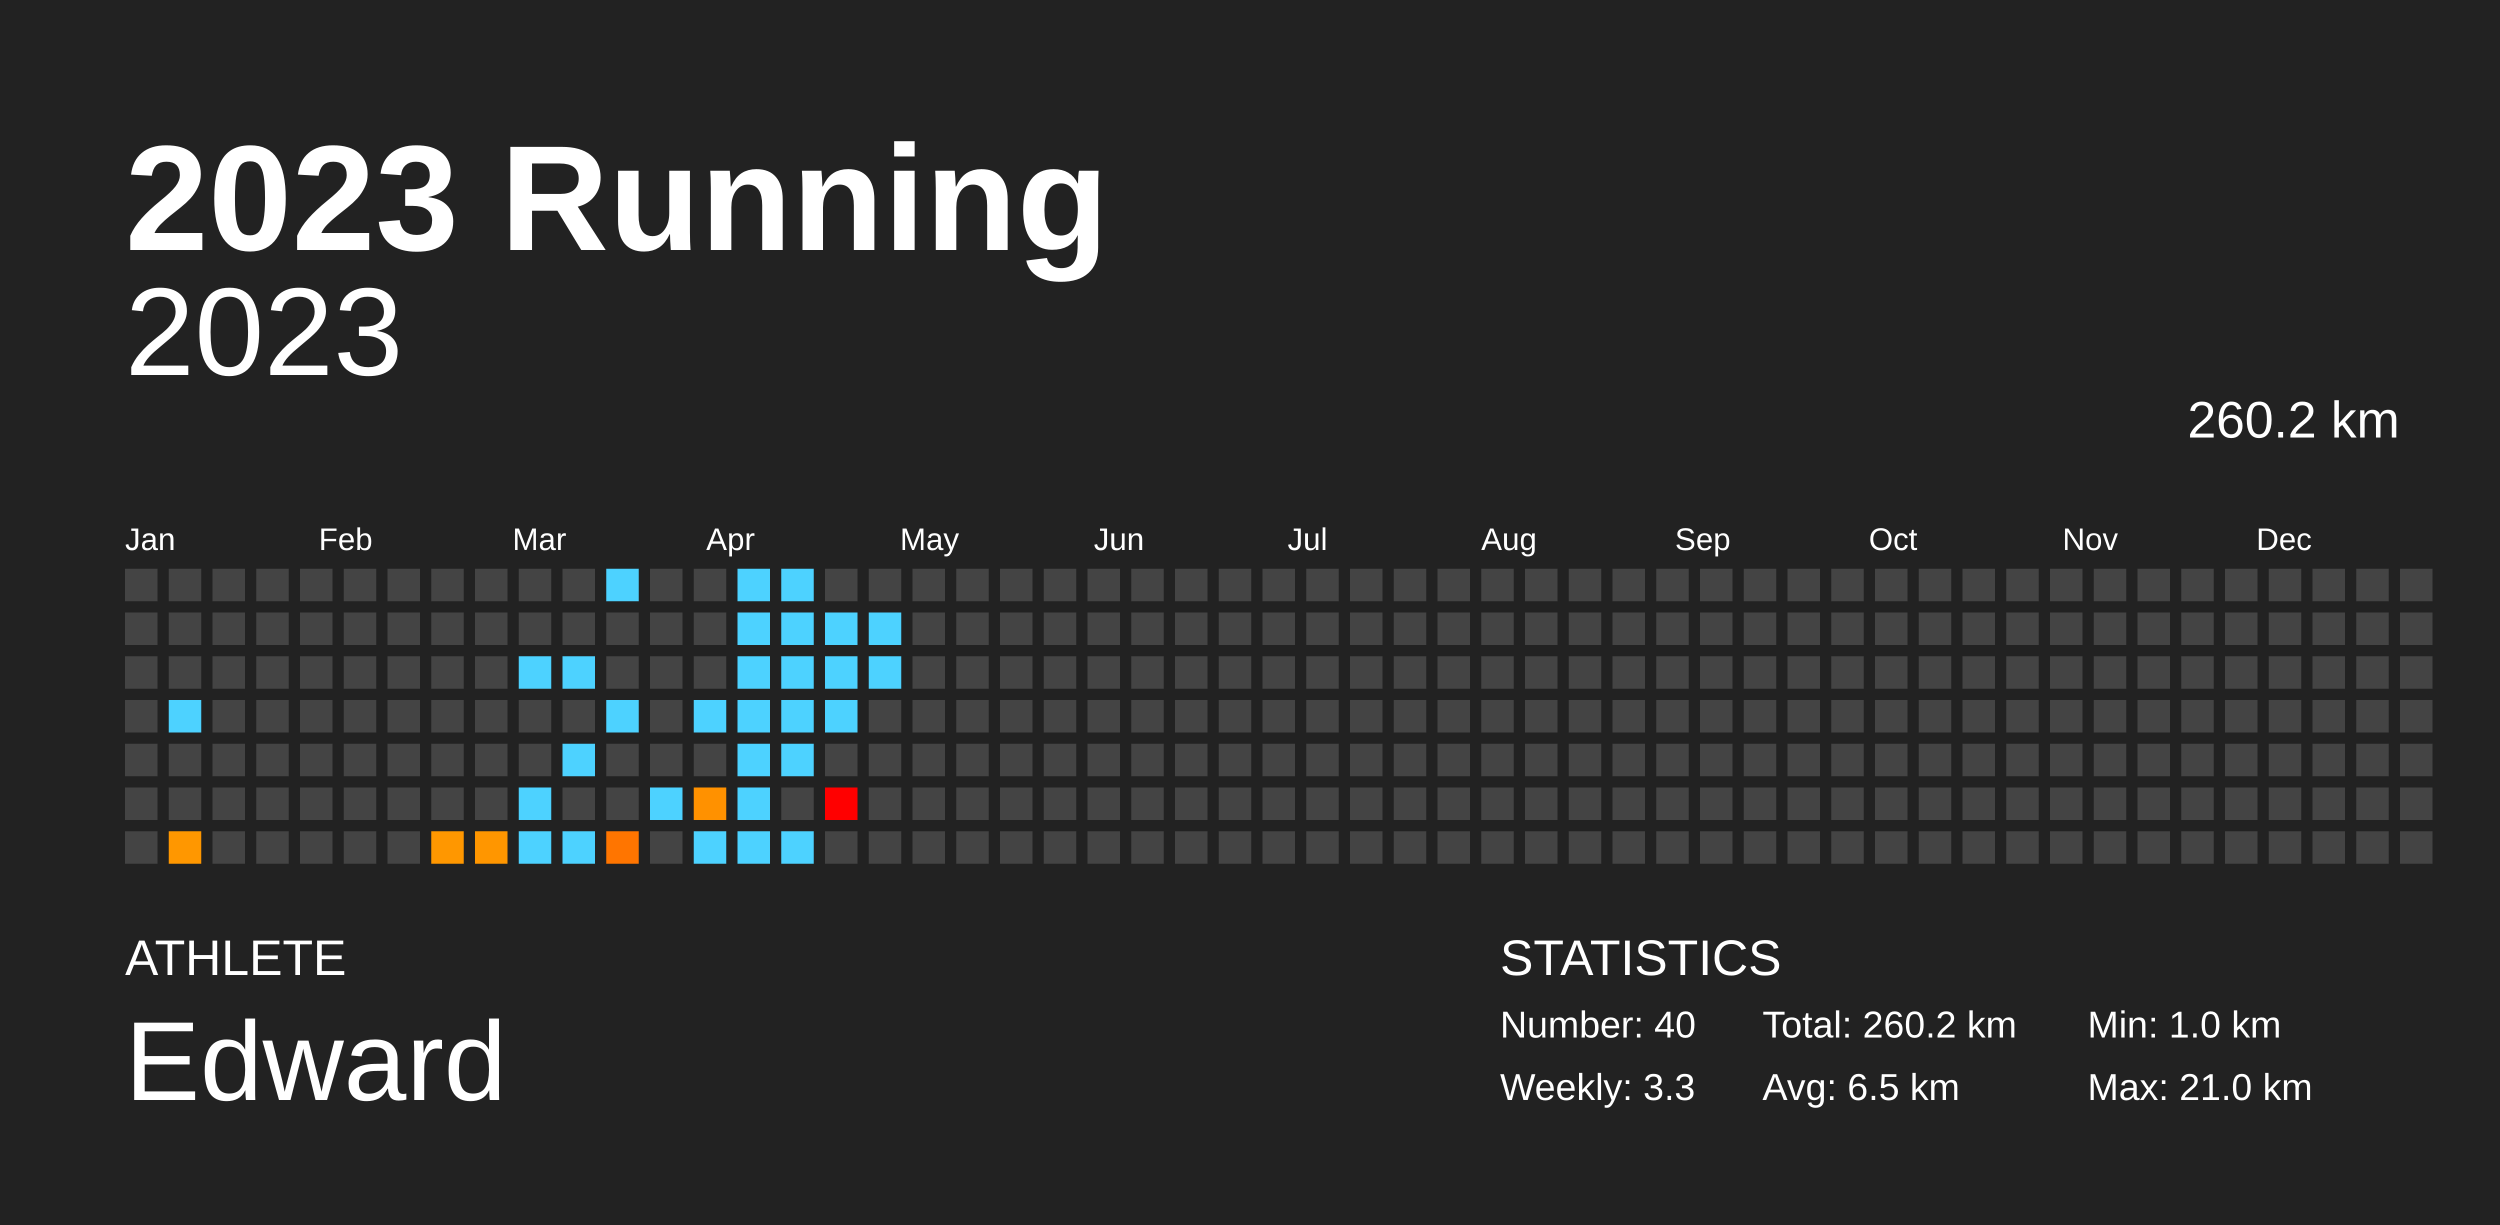
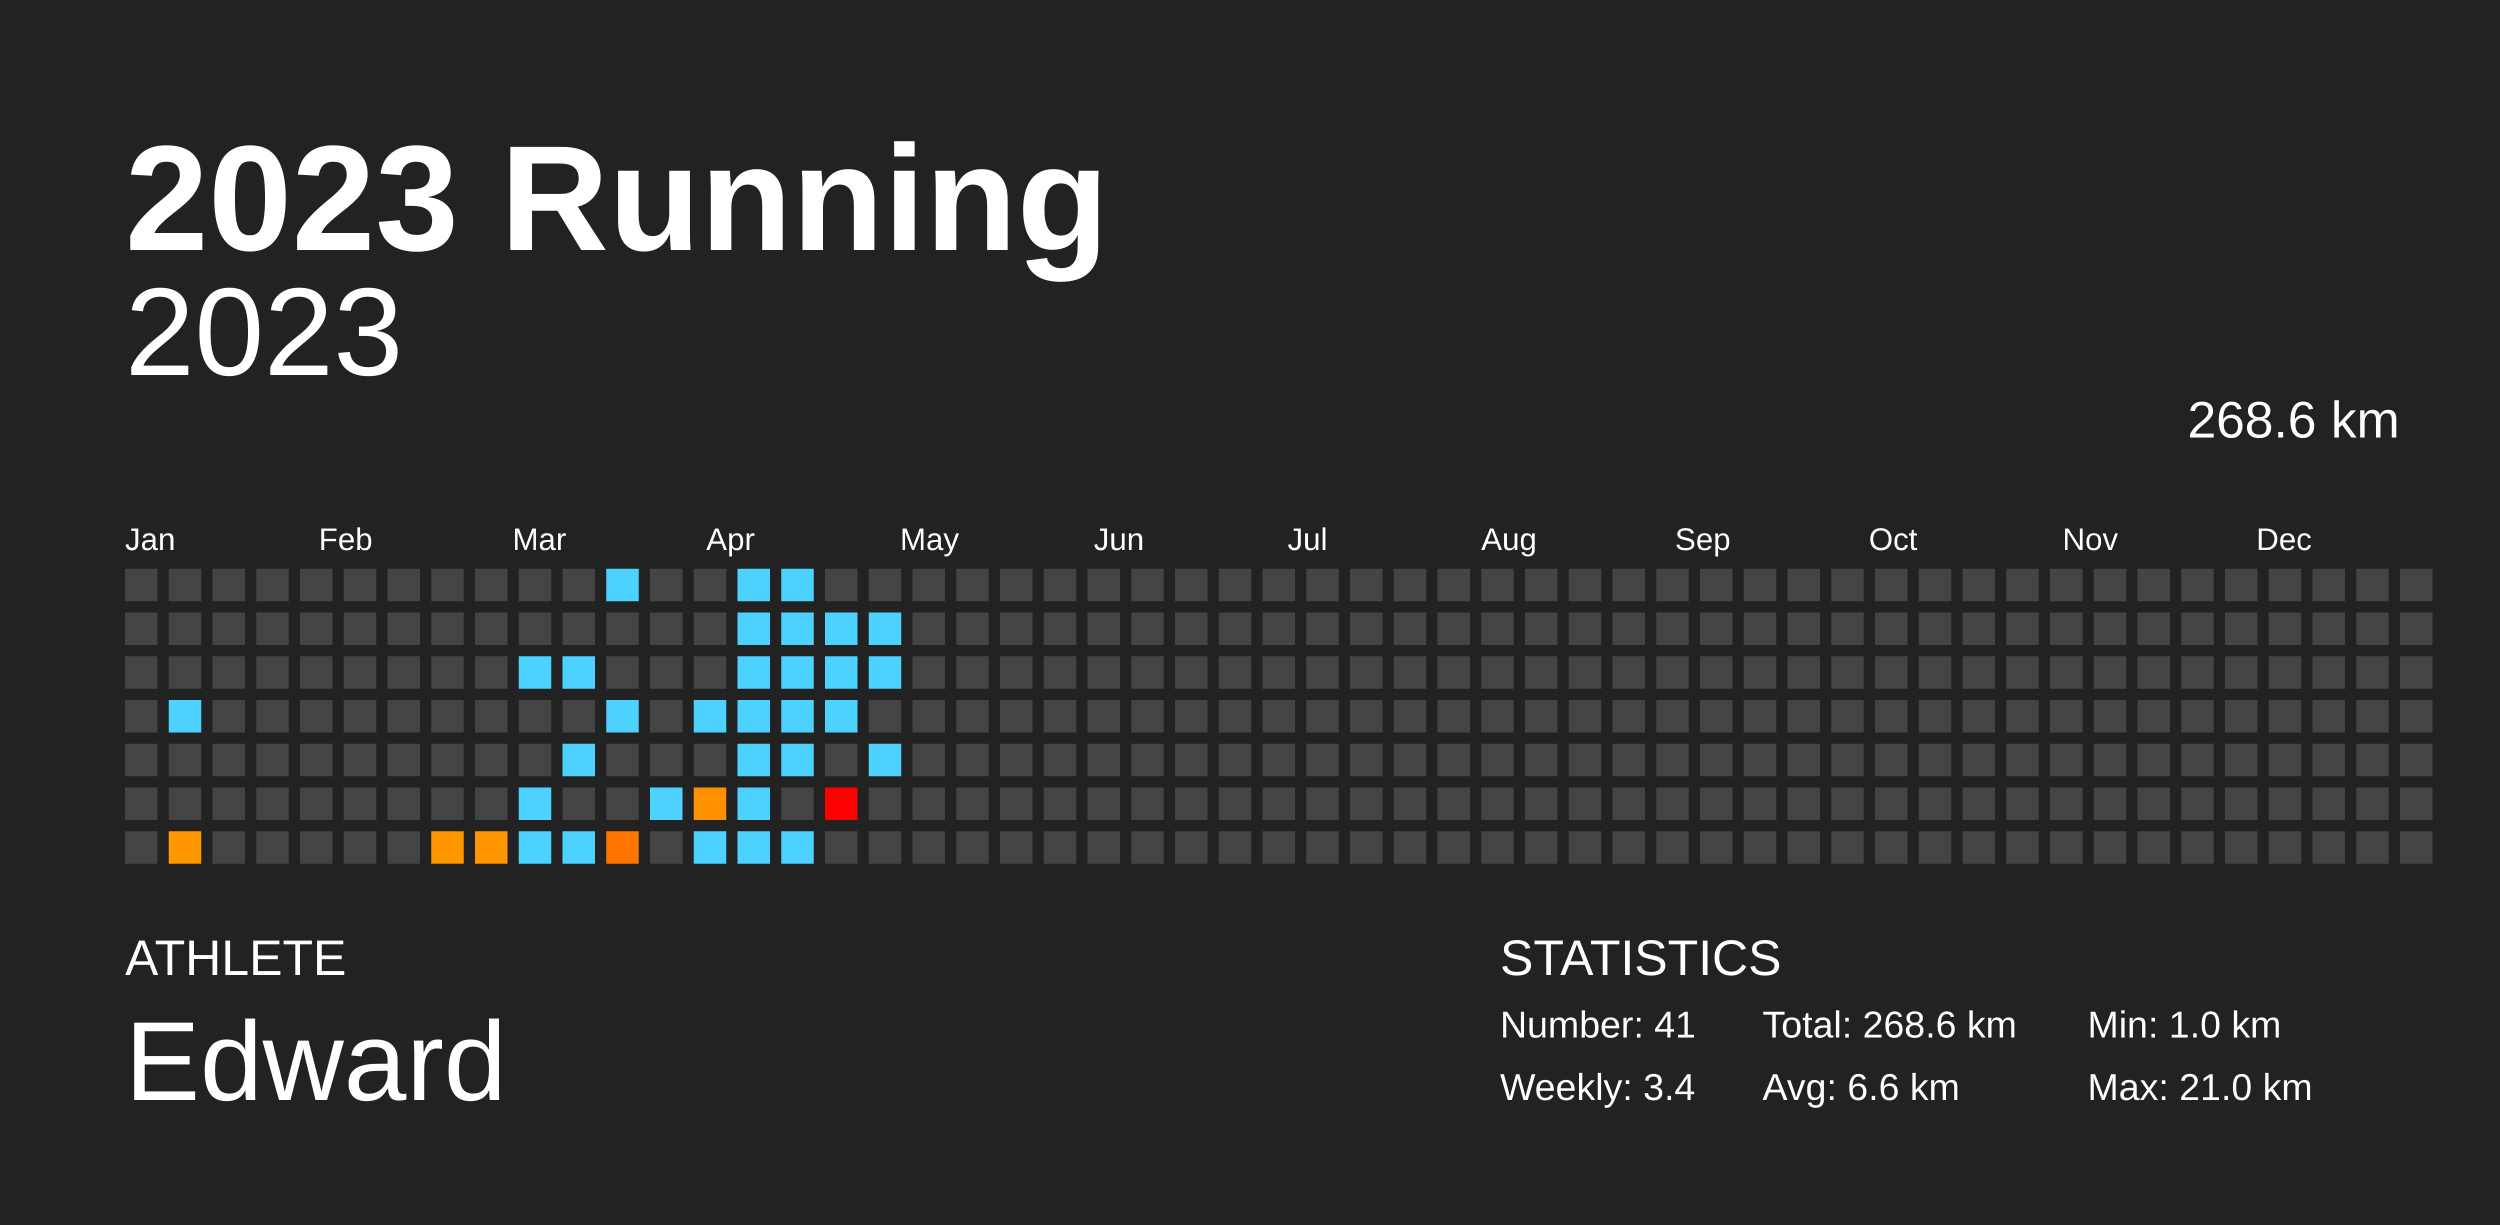
<svg xmlns="http://www.w3.org/2000/svg" baseProfile="full" height="98mm" version="1.1" viewBox="0,0,200,98" width="200mm">
  <defs />
  <rect fill="#222222" height="98" width="200" x="0" y="0" />
  <text fill="#FFFFFF" style="font-size:12px; font-family:Arial; font-weight:bold;" x="10" y="20">2023 Running</text>
  <text fill="#FFFFFF" style="font-size:4px; font-family:Arial" x="10" y="78">ATHLETE</text>
  <text fill="#FFFFFF" style="font-size:9px; font-family:Arial" x="10" y="88">Edward</text>
  <text fill="#FFFFFF" style="font-size:4px; font-family:Arial" x="120" y="78">STATISTICS</text>
-   <text fill="#FFFFFF" style="font-size:3px; font-family:Arial" x="120" y="83">Number: 40</text>
-   <text fill="#FFFFFF" style="font-size:3px; font-family:Arial" x="120" y="88">Weekly: 3.3</text>
-   <text fill="#FFFFFF" style="font-size:3px; font-family:Arial" x="141" y="83">Total: 260.2 km</text>
-   <text fill="#FFFFFF" style="font-size:3px; font-family:Arial" x="141" y="88">Avg: 6.5 km</text>
+   <text fill="#FFFFFF" style="font-size:3px; font-family:Arial" x="120" y="83">Number: 41</text>
+   <text fill="#FFFFFF" style="font-size:3px; font-family:Arial" x="120" y="88">Weekly: 3.4</text>
+   <text fill="#FFFFFF" style="font-size:3px; font-family:Arial" x="141" y="83">Total: 268.6 km</text>
+   <text fill="#FFFFFF" style="font-size:3px; font-family:Arial" x="141" y="88">Avg: 6.6 km</text>
  <text fill="#FFFFFF" style="font-size:3px; font-family:Arial" x="167" y="83">Min: 1.0 km</text>
  <text fill="#FFFFFF" style="font-size:3px; font-family:Arial" x="167" y="88">Max: 21.0 km</text>
  <text alignment-baseline="hanging" fill="#FFFFFF" style="font-size:10.0px; font-family:Arial;" x="10" y="30">2023</text>
-   <text alignment-baseline="hanging" fill="#FFFFFF" style="font-size:4.125px; font-family:Arial;" x="175" y="35">260.2 km</text>
+   <text alignment-baseline="hanging" fill="#FFFFFF" style="font-size:4.125px; font-family:Arial;" x="175" y="35">268.6 km</text>
  <text fill="#FFFFFF" style="font-size:2.5px; font-family:Arial" x="10.0" y="44">Jan</text>
  <text fill="#FFFFFF" style="font-size:2.5px; font-family:Arial" x="25.5" y="44">Feb</text>
  <text fill="#FFFFFF" style="font-size:2.5px; font-family:Arial" x="41.0" y="44">Mar</text>
  <text fill="#FFFFFF" style="font-size:2.5px; font-family:Arial" x="56.5" y="44">Apr</text>
  <text fill="#FFFFFF" style="font-size:2.5px; font-family:Arial" x="72.0" y="44">May</text>
  <text fill="#FFFFFF" style="font-size:2.5px; font-family:Arial" x="87.5" y="44">Jun</text>
  <text fill="#FFFFFF" style="font-size:2.5px; font-family:Arial" x="103.0" y="44">Jul</text>
  <text fill="#FFFFFF" style="font-size:2.5px; font-family:Arial" x="118.5" y="44">Aug</text>
  <text fill="#FFFFFF" style="font-size:2.5px; font-family:Arial" x="134.0" y="44">Sep</text>
  <text fill="#FFFFFF" style="font-size:2.5px; font-family:Arial" x="149.5" y="44">Oct</text>
  <text fill="#FFFFFF" style="font-size:2.5px; font-family:Arial" x="165.0" y="44">Nov</text>
  <text fill="#FFFFFF" style="font-size:2.5px; font-family:Arial" x="180.5" y="44">Dec</text>
  <rect fill="#444444" height="2.6" width="2.6" x="10.0" y="45.5" />
  <rect fill="#444444" height="2.6" width="2.6" x="10.0" y="49.0" />
  <rect fill="#444444" height="2.6" width="2.6" x="10.0" y="52.5" />
  <rect fill="#444444" height="2.6" width="2.6" x="10.0" y="56.0" />
  <rect fill="#444444" height="2.6" width="2.6" x="10.0" y="59.5" />
  <rect fill="#444444" height="2.6" width="2.6" x="10.0" y="63.0" />
  <rect fill="#444444" height="2.6" width="2.6" x="10.0" y="66.5" />
  <rect fill="#444444" height="2.6" width="2.6" x="13.5" y="45.5" />
  <rect fill="#444444" height="2.6" width="2.6" x="13.5" y="49.0" />
  <rect fill="#444444" height="2.6" width="2.6" x="13.5" y="52.5" />
  <rect fill="#4dd2ff" height="2.6" width="2.6" x="13.5" y="56.0" />
  <rect fill="#444444" height="2.6" width="2.6" x="13.5" y="59.5" />
  <rect fill="#444444" height="2.6" width="2.6" x="13.5" y="63.0" />
  <rect fill="#ff9700" height="2.6" width="2.6" x="13.5" y="66.5" />
  <rect fill="#444444" height="2.6" width="2.6" x="17.0" y="45.5" />
  <rect fill="#444444" height="2.6" width="2.6" x="17.0" y="49.0" />
  <rect fill="#444444" height="2.6" width="2.6" x="17.0" y="52.5" />
  <rect fill="#444444" height="2.6" width="2.6" x="17.0" y="56.0" />
  <rect fill="#444444" height="2.6" width="2.6" x="17.0" y="59.5" />
  <rect fill="#444444" height="2.6" width="2.6" x="17.0" y="63.0" />
  <rect fill="#444444" height="2.6" width="2.6" x="17.0" y="66.5" />
  <rect fill="#444444" height="2.6" width="2.6" x="20.5" y="45.5" />
  <rect fill="#444444" height="2.6" width="2.6" x="20.5" y="49.0" />
  <rect fill="#444444" height="2.6" width="2.6" x="20.5" y="52.5" />
  <rect fill="#444444" height="2.6" width="2.6" x="20.5" y="56.0" />
  <rect fill="#444444" height="2.6" width="2.6" x="20.5" y="59.5" />
  <rect fill="#444444" height="2.6" width="2.6" x="20.5" y="63.0" />
  <rect fill="#444444" height="2.6" width="2.6" x="20.5" y="66.5" />
  <rect fill="#444444" height="2.6" width="2.6" x="24.0" y="45.5" />
  <rect fill="#444444" height="2.6" width="2.6" x="24.0" y="49.0" />
  <rect fill="#444444" height="2.6" width="2.6" x="24.0" y="52.5" />
  <rect fill="#444444" height="2.6" width="2.6" x="24.0" y="56.0" />
  <rect fill="#444444" height="2.6" width="2.6" x="24.0" y="59.5" />
  <rect fill="#444444" height="2.6" width="2.6" x="24.0" y="63.0" />
  <rect fill="#444444" height="2.6" width="2.6" x="24.0" y="66.5" />
  <rect fill="#444444" height="2.6" width="2.6" x="27.5" y="45.5" />
  <rect fill="#444444" height="2.6" width="2.6" x="27.5" y="49.0" />
  <rect fill="#444444" height="2.6" width="2.6" x="27.5" y="52.5" />
  <rect fill="#444444" height="2.6" width="2.6" x="27.5" y="56.0" />
  <rect fill="#444444" height="2.6" width="2.6" x="27.5" y="59.5" />
  <rect fill="#444444" height="2.6" width="2.6" x="27.5" y="63.0" />
  <rect fill="#444444" height="2.6" width="2.6" x="27.5" y="66.5" />
  <rect fill="#444444" height="2.6" width="2.6" x="31.0" y="45.5" />
  <rect fill="#444444" height="2.6" width="2.6" x="31.0" y="49.0" />
  <rect fill="#444444" height="2.6" width="2.6" x="31.0" y="52.5" />
  <rect fill="#444444" height="2.6" width="2.6" x="31.0" y="56.0" />
  <rect fill="#444444" height="2.6" width="2.6" x="31.0" y="59.5" />
  <rect fill="#444444" height="2.6" width="2.6" x="31.0" y="63.0" />
  <rect fill="#444444" height="2.6" width="2.6" x="31.0" y="66.5" />
  <rect fill="#444444" height="2.6" width="2.6" x="34.5" y="45.5" />
  <rect fill="#444444" height="2.6" width="2.6" x="34.5" y="49.0" />
  <rect fill="#444444" height="2.6" width="2.6" x="34.5" y="52.5" />
  <rect fill="#444444" height="2.6" width="2.6" x="34.5" y="56.0" />
  <rect fill="#444444" height="2.6" width="2.6" x="34.5" y="59.5" />
  <rect fill="#444444" height="2.6" width="2.6" x="34.5" y="63.0" />
  <rect fill="#ff9700" height="2.6" width="2.6" x="34.5" y="66.5" />
  <rect fill="#444444" height="2.6" width="2.6" x="38.0" y="45.5" />
  <rect fill="#444444" height="2.6" width="2.6" x="38.0" y="49.0" />
  <rect fill="#444444" height="2.6" width="2.6" x="38.0" y="52.5" />
  <rect fill="#444444" height="2.6" width="2.6" x="38.0" y="56.0" />
  <rect fill="#444444" height="2.6" width="2.6" x="38.0" y="59.5" />
  <rect fill="#444444" height="2.6" width="2.6" x="38.0" y="63.0" />
  <rect fill="#ff9600" height="2.6" width="2.6" x="38.0" y="66.5" />
  <rect fill="#444444" height="2.6" width="2.6" x="41.5" y="45.5" />
  <rect fill="#444444" height="2.6" width="2.6" x="41.5" y="49.0" />
  <rect fill="#4dd2ff" height="2.6" width="2.6" x="41.5" y="52.5" />
  <rect fill="#444444" height="2.6" width="2.6" x="41.5" y="56.0" />
  <rect fill="#444444" height="2.6" width="2.6" x="41.5" y="59.5" />
  <rect fill="#4dd2ff" height="2.6" width="2.6" x="41.5" y="63.0" />
  <rect fill="#4dd2ff" height="2.6" width="2.6" x="41.5" y="66.5" />
  <rect fill="#444444" height="2.6" width="2.6" x="45.0" y="45.5" />
  <rect fill="#444444" height="2.6" width="2.6" x="45.0" y="49.0" />
  <rect fill="#4dd2ff" height="2.6" width="2.6" x="45.0" y="52.5" />
  <rect fill="#444444" height="2.6" width="2.6" x="45.0" y="56.0" />
  <rect fill="#4dd2ff" height="2.6" width="2.6" x="45.0" y="59.5" />
  <rect fill="#444444" height="2.6" width="2.6" x="45.0" y="63.0" />
  <rect fill="#4dd2ff" height="2.6" width="2.6" x="45.0" y="66.5" />
  <rect fill="#4dd2ff" height="2.6" width="2.6" x="48.5" y="45.5" />
  <rect fill="#444444" height="2.6" width="2.6" x="48.5" y="49.0" />
  <rect fill="#444444" height="2.6" width="2.6" x="48.5" y="52.5" />
  <rect fill="#4dd2ff" height="2.6" width="2.6" x="48.5" y="56.0" />
  <rect fill="#444444" height="2.6" width="2.6" x="48.5" y="59.5" />
  <rect fill="#444444" height="2.6" width="2.6" x="48.5" y="63.0" />
  <rect fill="#ff7500" height="2.6" width="2.6" x="48.5" y="66.5" />
  <rect fill="#444444" height="2.6" width="2.6" x="52.0" y="45.5" />
  <rect fill="#444444" height="2.6" width="2.6" x="52.0" y="49.0" />
  <rect fill="#444444" height="2.6" width="2.6" x="52.0" y="52.5" />
  <rect fill="#444444" height="2.6" width="2.6" x="52.0" y="56.0" />
  <rect fill="#444444" height="2.6" width="2.6" x="52.0" y="59.5" />
  <rect fill="#4dd2ff" height="2.6" width="2.6" x="52.0" y="63.0" />
  <rect fill="#444444" height="2.6" width="2.6" x="52.0" y="66.5" />
  <rect fill="#444444" height="2.6" width="2.6" x="55.5" y="45.5" />
  <rect fill="#444444" height="2.6" width="2.6" x="55.5" y="49.0" />
  <rect fill="#444444" height="2.6" width="2.6" x="55.5" y="52.5" />
  <rect fill="#4dd2ff" height="2.6" width="2.6" x="55.5" y="56.0" />
  <rect fill="#444444" height="2.6" width="2.6" x="55.5" y="59.5" />
  <rect fill="#ff9100" height="2.6" width="2.6" x="55.5" y="63.0" />
  <rect fill="#4dd2ff" height="2.6" width="2.6" x="55.5" y="66.5" />
  <rect fill="#4dd2ff" height="2.6" width="2.6" x="59.0" y="45.5" />
  <rect fill="#4dd2ff" height="2.6" width="2.6" x="59.0" y="49.0" />
  <rect fill="#4dd2ff" height="2.6" width="2.6" x="59.0" y="52.5" />
  <rect fill="#4dd2ff" height="2.6" width="2.6" x="59.0" y="56.0" />
  <rect fill="#4dd2ff" height="2.6" width="2.6" x="59.0" y="59.5" />
  <rect fill="#4dd2ff" height="2.6" width="2.6" x="59.0" y="63.0" />
  <rect fill="#4dd2ff" height="2.6" width="2.6" x="59.0" y="66.5" />
  <rect fill="#4dd2ff" height="2.6" width="2.6" x="62.5" y="45.5" />
  <rect fill="#4dd2ff" height="2.6" width="2.6" x="62.5" y="49.0" />
  <rect fill="#4dd2ff" height="2.6" width="2.6" x="62.5" y="52.5" />
  <rect fill="#4dd2ff" height="2.6" width="2.6" x="62.5" y="56.0" />
  <rect fill="#4dd2ff" height="2.6" width="2.6" x="62.5" y="59.5" />
  <rect fill="#444444" height="2.6" width="2.6" x="62.5" y="63.0" />
  <rect fill="#4dd2ff" height="2.6" width="2.6" x="62.5" y="66.5" />
  <rect fill="#444444" height="2.6" width="2.6" x="66.0" y="45.5" />
  <rect fill="#4dd2ff" height="2.6" width="2.6" x="66.0" y="49.0" />
  <rect fill="#4dd2ff" height="2.6" width="2.6" x="66.0" y="52.5" />
  <rect fill="#4dd2ff" height="2.6" width="2.6" x="66.0" y="56.0" />
  <rect fill="#444444" height="2.6" width="2.6" x="66.0" y="59.5" />
  <rect fill="red" height="2.6" width="2.6" x="66.0" y="63.0" />
  <rect fill="#444444" height="2.6" width="2.6" x="66.0" y="66.5" />
  <rect fill="#444444" height="2.6" width="2.6" x="69.5" y="45.5" />
  <rect fill="#4dd2ff" height="2.6" width="2.6" x="69.5" y="49.0" />
  <rect fill="#4dd2ff" height="2.6" width="2.6" x="69.5" y="52.5" />
  <rect fill="#444444" height="2.6" width="2.6" x="69.5" y="56.0" />
-   <rect fill="#444444" height="2.6" width="2.6" x="69.5" y="59.5" />
+   <rect fill="#4dd2ff" height="2.6" width="2.6" x="69.5" y="59.5" />
  <rect fill="#444444" height="2.6" width="2.6" x="69.5" y="63.0" />
  <rect fill="#444444" height="2.6" width="2.6" x="69.5" y="66.5" />
  <rect fill="#444444" height="2.6" width="2.6" x="73.0" y="45.5" />
  <rect fill="#444444" height="2.6" width="2.6" x="73.0" y="49.0" />
  <rect fill="#444444" height="2.6" width="2.6" x="73.0" y="52.5" />
  <rect fill="#444444" height="2.6" width="2.6" x="73.0" y="56.0" />
  <rect fill="#444444" height="2.6" width="2.6" x="73.0" y="59.5" />
  <rect fill="#444444" height="2.6" width="2.6" x="73.0" y="63.0" />
  <rect fill="#444444" height="2.6" width="2.6" x="73.0" y="66.5" />
  <rect fill="#444444" height="2.6" width="2.6" x="76.5" y="45.5" />
  <rect fill="#444444" height="2.6" width="2.6" x="76.5" y="49.0" />
  <rect fill="#444444" height="2.6" width="2.6" x="76.5" y="52.5" />
  <rect fill="#444444" height="2.6" width="2.6" x="76.5" y="56.0" />
  <rect fill="#444444" height="2.6" width="2.6" x="76.5" y="59.5" />
  <rect fill="#444444" height="2.6" width="2.6" x="76.5" y="63.0" />
  <rect fill="#444444" height="2.6" width="2.6" x="76.5" y="66.5" />
  <rect fill="#444444" height="2.6" width="2.6" x="80.0" y="45.5" />
  <rect fill="#444444" height="2.6" width="2.6" x="80.0" y="49.0" />
  <rect fill="#444444" height="2.6" width="2.6" x="80.0" y="52.5" />
  <rect fill="#444444" height="2.6" width="2.6" x="80.0" y="56.0" />
  <rect fill="#444444" height="2.6" width="2.6" x="80.0" y="59.5" />
  <rect fill="#444444" height="2.6" width="2.6" x="80.0" y="63.0" />
  <rect fill="#444444" height="2.6" width="2.6" x="80.0" y="66.5" />
  <rect fill="#444444" height="2.6" width="2.6" x="83.5" y="45.5" />
  <rect fill="#444444" height="2.6" width="2.6" x="83.5" y="49.0" />
  <rect fill="#444444" height="2.6" width="2.6" x="83.5" y="52.5" />
  <rect fill="#444444" height="2.6" width="2.6" x="83.5" y="56.0" />
  <rect fill="#444444" height="2.6" width="2.6" x="83.5" y="59.5" />
  <rect fill="#444444" height="2.6" width="2.6" x="83.5" y="63.0" />
  <rect fill="#444444" height="2.6" width="2.6" x="83.5" y="66.5" />
  <rect fill="#444444" height="2.6" width="2.6" x="87.0" y="45.5" />
  <rect fill="#444444" height="2.6" width="2.6" x="87.0" y="49.0" />
  <rect fill="#444444" height="2.6" width="2.6" x="87.0" y="52.5" />
  <rect fill="#444444" height="2.6" width="2.6" x="87.0" y="56.0" />
  <rect fill="#444444" height="2.6" width="2.6" x="87.0" y="59.5" />
  <rect fill="#444444" height="2.6" width="2.6" x="87.0" y="63.0" />
  <rect fill="#444444" height="2.6" width="2.6" x="87.0" y="66.5" />
  <rect fill="#444444" height="2.6" width="2.6" x="90.5" y="45.5" />
  <rect fill="#444444" height="2.6" width="2.6" x="90.5" y="49.0" />
  <rect fill="#444444" height="2.6" width="2.6" x="90.5" y="52.5" />
  <rect fill="#444444" height="2.6" width="2.6" x="90.5" y="56.0" />
  <rect fill="#444444" height="2.6" width="2.6" x="90.5" y="59.5" />
  <rect fill="#444444" height="2.6" width="2.6" x="90.5" y="63.0" />
  <rect fill="#444444" height="2.6" width="2.6" x="90.5" y="66.5" />
  <rect fill="#444444" height="2.6" width="2.6" x="94.0" y="45.5" />
  <rect fill="#444444" height="2.6" width="2.6" x="94.0" y="49.0" />
  <rect fill="#444444" height="2.6" width="2.6" x="94.0" y="52.5" />
  <rect fill="#444444" height="2.6" width="2.6" x="94.0" y="56.0" />
  <rect fill="#444444" height="2.6" width="2.6" x="94.0" y="59.5" />
  <rect fill="#444444" height="2.6" width="2.6" x="94.0" y="63.0" />
  <rect fill="#444444" height="2.6" width="2.6" x="94.0" y="66.5" />
  <rect fill="#444444" height="2.6" width="2.6" x="97.5" y="45.5" />
  <rect fill="#444444" height="2.6" width="2.6" x="97.5" y="49.0" />
  <rect fill="#444444" height="2.6" width="2.6" x="97.5" y="52.5" />
  <rect fill="#444444" height="2.6" width="2.6" x="97.5" y="56.0" />
  <rect fill="#444444" height="2.6" width="2.6" x="97.5" y="59.5" />
  <rect fill="#444444" height="2.6" width="2.6" x="97.5" y="63.0" />
  <rect fill="#444444" height="2.6" width="2.6" x="97.5" y="66.5" />
  <rect fill="#444444" height="2.6" width="2.6" x="101.0" y="45.5" />
  <rect fill="#444444" height="2.6" width="2.6" x="101.0" y="49.0" />
  <rect fill="#444444" height="2.6" width="2.6" x="101.0" y="52.5" />
  <rect fill="#444444" height="2.6" width="2.6" x="101.0" y="56.0" />
  <rect fill="#444444" height="2.6" width="2.6" x="101.0" y="59.5" />
  <rect fill="#444444" height="2.6" width="2.6" x="101.0" y="63.0" />
  <rect fill="#444444" height="2.6" width="2.6" x="101.0" y="66.5" />
  <rect fill="#444444" height="2.6" width="2.6" x="104.5" y="45.5" />
  <rect fill="#444444" height="2.6" width="2.6" x="104.5" y="49.0" />
  <rect fill="#444444" height="2.6" width="2.6" x="104.5" y="52.5" />
  <rect fill="#444444" height="2.6" width="2.6" x="104.5" y="56.0" />
  <rect fill="#444444" height="2.6" width="2.6" x="104.5" y="59.5" />
  <rect fill="#444444" height="2.6" width="2.6" x="104.5" y="63.0" />
  <rect fill="#444444" height="2.6" width="2.6" x="104.5" y="66.5" />
  <rect fill="#444444" height="2.6" width="2.6" x="108.0" y="45.5" />
  <rect fill="#444444" height="2.6" width="2.6" x="108.0" y="49.0" />
  <rect fill="#444444" height="2.6" width="2.6" x="108.0" y="52.5" />
  <rect fill="#444444" height="2.6" width="2.6" x="108.0" y="56.0" />
  <rect fill="#444444" height="2.6" width="2.6" x="108.0" y="59.5" />
  <rect fill="#444444" height="2.6" width="2.6" x="108.0" y="63.0" />
  <rect fill="#444444" height="2.6" width="2.6" x="108.0" y="66.5" />
  <rect fill="#444444" height="2.6" width="2.6" x="111.5" y="45.5" />
  <rect fill="#444444" height="2.6" width="2.6" x="111.5" y="49.0" />
  <rect fill="#444444" height="2.6" width="2.6" x="111.5" y="52.5" />
  <rect fill="#444444" height="2.6" width="2.6" x="111.5" y="56.0" />
  <rect fill="#444444" height="2.6" width="2.6" x="111.5" y="59.5" />
  <rect fill="#444444" height="2.6" width="2.6" x="111.5" y="63.0" />
  <rect fill="#444444" height="2.6" width="2.6" x="111.5" y="66.5" />
  <rect fill="#444444" height="2.6" width="2.6" x="115.0" y="45.5" />
  <rect fill="#444444" height="2.6" width="2.6" x="115.0" y="49.0" />
  <rect fill="#444444" height="2.6" width="2.6" x="115.0" y="52.5" />
  <rect fill="#444444" height="2.6" width="2.6" x="115.0" y="56.0" />
  <rect fill="#444444" height="2.6" width="2.6" x="115.0" y="59.5" />
  <rect fill="#444444" height="2.6" width="2.6" x="115.0" y="63.0" />
  <rect fill="#444444" height="2.6" width="2.6" x="115.0" y="66.5" />
  <rect fill="#444444" height="2.6" width="2.6" x="118.5" y="45.5" />
  <rect fill="#444444" height="2.6" width="2.6" x="118.5" y="49.0" />
  <rect fill="#444444" height="2.6" width="2.6" x="118.5" y="52.5" />
  <rect fill="#444444" height="2.6" width="2.6" x="118.5" y="56.0" />
  <rect fill="#444444" height="2.6" width="2.6" x="118.5" y="59.5" />
  <rect fill="#444444" height="2.6" width="2.6" x="118.5" y="63.0" />
  <rect fill="#444444" height="2.6" width="2.6" x="118.5" y="66.5" />
  <rect fill="#444444" height="2.6" width="2.6" x="122.0" y="45.5" />
  <rect fill="#444444" height="2.6" width="2.6" x="122.0" y="49.0" />
  <rect fill="#444444" height="2.6" width="2.6" x="122.0" y="52.5" />
  <rect fill="#444444" height="2.6" width="2.6" x="122.0" y="56.0" />
  <rect fill="#444444" height="2.6" width="2.6" x="122.0" y="59.5" />
  <rect fill="#444444" height="2.6" width="2.6" x="122.0" y="63.0" />
  <rect fill="#444444" height="2.6" width="2.6" x="122.0" y="66.5" />
  <rect fill="#444444" height="2.6" width="2.6" x="125.5" y="45.5" />
  <rect fill="#444444" height="2.6" width="2.6" x="125.5" y="49.0" />
  <rect fill="#444444" height="2.6" width="2.6" x="125.5" y="52.5" />
  <rect fill="#444444" height="2.6" width="2.6" x="125.5" y="56.0" />
  <rect fill="#444444" height="2.6" width="2.6" x="125.5" y="59.5" />
  <rect fill="#444444" height="2.6" width="2.6" x="125.5" y="63.0" />
  <rect fill="#444444" height="2.6" width="2.6" x="125.5" y="66.5" />
  <rect fill="#444444" height="2.6" width="2.6" x="129.0" y="45.5" />
  <rect fill="#444444" height="2.6" width="2.6" x="129.0" y="49.0" />
  <rect fill="#444444" height="2.6" width="2.6" x="129.0" y="52.5" />
  <rect fill="#444444" height="2.6" width="2.6" x="129.0" y="56.0" />
  <rect fill="#444444" height="2.6" width="2.6" x="129.0" y="59.5" />
  <rect fill="#444444" height="2.6" width="2.6" x="129.0" y="63.0" />
  <rect fill="#444444" height="2.6" width="2.6" x="129.0" y="66.5" />
  <rect fill="#444444" height="2.6" width="2.6" x="132.5" y="45.5" />
  <rect fill="#444444" height="2.6" width="2.6" x="132.5" y="49.0" />
  <rect fill="#444444" height="2.6" width="2.6" x="132.5" y="52.5" />
  <rect fill="#444444" height="2.6" width="2.6" x="132.5" y="56.0" />
  <rect fill="#444444" height="2.6" width="2.6" x="132.5" y="59.5" />
  <rect fill="#444444" height="2.6" width="2.6" x="132.5" y="63.0" />
  <rect fill="#444444" height="2.6" width="2.6" x="132.5" y="66.5" />
  <rect fill="#444444" height="2.6" width="2.6" x="136.0" y="45.5" />
  <rect fill="#444444" height="2.6" width="2.6" x="136.0" y="49.0" />
  <rect fill="#444444" height="2.6" width="2.6" x="136.0" y="52.5" />
  <rect fill="#444444" height="2.6" width="2.6" x="136.0" y="56.0" />
  <rect fill="#444444" height="2.6" width="2.6" x="136.0" y="59.5" />
  <rect fill="#444444" height="2.6" width="2.6" x="136.0" y="63.0" />
  <rect fill="#444444" height="2.6" width="2.6" x="136.0" y="66.5" />
  <rect fill="#444444" height="2.6" width="2.6" x="139.5" y="45.5" />
  <rect fill="#444444" height="2.6" width="2.6" x="139.5" y="49.0" />
  <rect fill="#444444" height="2.6" width="2.6" x="139.5" y="52.5" />
  <rect fill="#444444" height="2.6" width="2.6" x="139.5" y="56.0" />
  <rect fill="#444444" height="2.6" width="2.6" x="139.5" y="59.5" />
  <rect fill="#444444" height="2.6" width="2.6" x="139.5" y="63.0" />
  <rect fill="#444444" height="2.6" width="2.6" x="139.5" y="66.5" />
  <rect fill="#444444" height="2.6" width="2.6" x="143.0" y="45.5" />
  <rect fill="#444444" height="2.6" width="2.6" x="143.0" y="49.0" />
  <rect fill="#444444" height="2.6" width="2.6" x="143.0" y="52.5" />
  <rect fill="#444444" height="2.6" width="2.6" x="143.0" y="56.0" />
  <rect fill="#444444" height="2.6" width="2.6" x="143.0" y="59.5" />
  <rect fill="#444444" height="2.6" width="2.6" x="143.0" y="63.0" />
  <rect fill="#444444" height="2.6" width="2.6" x="143.0" y="66.5" />
  <rect fill="#444444" height="2.6" width="2.6" x="146.5" y="45.5" />
  <rect fill="#444444" height="2.6" width="2.6" x="146.5" y="49.0" />
  <rect fill="#444444" height="2.6" width="2.6" x="146.5" y="52.5" />
  <rect fill="#444444" height="2.6" width="2.6" x="146.5" y="56.0" />
  <rect fill="#444444" height="2.6" width="2.6" x="146.5" y="59.5" />
  <rect fill="#444444" height="2.6" width="2.6" x="146.5" y="63.0" />
  <rect fill="#444444" height="2.6" width="2.6" x="146.5" y="66.5" />
  <rect fill="#444444" height="2.6" width="2.6" x="150.0" y="45.5" />
  <rect fill="#444444" height="2.6" width="2.6" x="150.0" y="49.0" />
  <rect fill="#444444" height="2.6" width="2.6" x="150.0" y="52.5" />
  <rect fill="#444444" height="2.6" width="2.6" x="150.0" y="56.0" />
  <rect fill="#444444" height="2.6" width="2.6" x="150.0" y="59.5" />
  <rect fill="#444444" height="2.6" width="2.6" x="150.0" y="63.0" />
  <rect fill="#444444" height="2.6" width="2.6" x="150.0" y="66.5" />
  <rect fill="#444444" height="2.6" width="2.6" x="153.5" y="45.5" />
  <rect fill="#444444" height="2.6" width="2.6" x="153.5" y="49.0" />
  <rect fill="#444444" height="2.6" width="2.6" x="153.5" y="52.5" />
  <rect fill="#444444" height="2.6" width="2.6" x="153.5" y="56.0" />
  <rect fill="#444444" height="2.6" width="2.6" x="153.5" y="59.5" />
  <rect fill="#444444" height="2.6" width="2.6" x="153.5" y="63.0" />
  <rect fill="#444444" height="2.6" width="2.6" x="153.5" y="66.5" />
  <rect fill="#444444" height="2.6" width="2.6" x="157.0" y="45.5" />
  <rect fill="#444444" height="2.6" width="2.6" x="157.0" y="49.0" />
  <rect fill="#444444" height="2.6" width="2.6" x="157.0" y="52.5" />
  <rect fill="#444444" height="2.6" width="2.6" x="157.0" y="56.0" />
  <rect fill="#444444" height="2.6" width="2.6" x="157.0" y="59.5" />
  <rect fill="#444444" height="2.6" width="2.6" x="157.0" y="63.0" />
  <rect fill="#444444" height="2.6" width="2.6" x="157.0" y="66.5" />
  <rect fill="#444444" height="2.6" width="2.6" x="160.5" y="45.5" />
  <rect fill="#444444" height="2.6" width="2.6" x="160.5" y="49.0" />
  <rect fill="#444444" height="2.6" width="2.6" x="160.5" y="52.5" />
  <rect fill="#444444" height="2.6" width="2.6" x="160.5" y="56.0" />
  <rect fill="#444444" height="2.6" width="2.6" x="160.5" y="59.5" />
  <rect fill="#444444" height="2.6" width="2.6" x="160.5" y="63.0" />
  <rect fill="#444444" height="2.6" width="2.6" x="160.5" y="66.5" />
  <rect fill="#444444" height="2.6" width="2.6" x="164.0" y="45.5" />
  <rect fill="#444444" height="2.6" width="2.6" x="164.0" y="49.0" />
  <rect fill="#444444" height="2.6" width="2.6" x="164.0" y="52.5" />
  <rect fill="#444444" height="2.6" width="2.6" x="164.0" y="56.0" />
  <rect fill="#444444" height="2.6" width="2.6" x="164.0" y="59.5" />
  <rect fill="#444444" height="2.6" width="2.6" x="164.0" y="63.0" />
  <rect fill="#444444" height="2.6" width="2.6" x="164.0" y="66.5" />
  <rect fill="#444444" height="2.6" width="2.6" x="167.5" y="45.5" />
  <rect fill="#444444" height="2.6" width="2.6" x="167.5" y="49.0" />
  <rect fill="#444444" height="2.6" width="2.6" x="167.5" y="52.5" />
  <rect fill="#444444" height="2.6" width="2.6" x="167.5" y="56.0" />
  <rect fill="#444444" height="2.6" width="2.6" x="167.5" y="59.5" />
  <rect fill="#444444" height="2.6" width="2.6" x="167.5" y="63.0" />
  <rect fill="#444444" height="2.6" width="2.6" x="167.5" y="66.5" />
  <rect fill="#444444" height="2.6" width="2.6" x="171.0" y="45.5" />
  <rect fill="#444444" height="2.6" width="2.6" x="171.0" y="49.0" />
  <rect fill="#444444" height="2.6" width="2.6" x="171.0" y="52.5" />
  <rect fill="#444444" height="2.6" width="2.6" x="171.0" y="56.0" />
  <rect fill="#444444" height="2.6" width="2.6" x="171.0" y="59.5" />
  <rect fill="#444444" height="2.6" width="2.6" x="171.0" y="63.0" />
  <rect fill="#444444" height="2.6" width="2.6" x="171.0" y="66.5" />
  <rect fill="#444444" height="2.6" width="2.6" x="174.5" y="45.5" />
  <rect fill="#444444" height="2.6" width="2.6" x="174.5" y="49.0" />
  <rect fill="#444444" height="2.6" width="2.6" x="174.5" y="52.5" />
  <rect fill="#444444" height="2.6" width="2.6" x="174.5" y="56.0" />
  <rect fill="#444444" height="2.6" width="2.6" x="174.5" y="59.5" />
  <rect fill="#444444" height="2.6" width="2.6" x="174.5" y="63.0" />
  <rect fill="#444444" height="2.6" width="2.6" x="174.5" y="66.5" />
  <rect fill="#444444" height="2.6" width="2.6" x="178.0" y="45.5" />
  <rect fill="#444444" height="2.6" width="2.6" x="178.0" y="49.0" />
  <rect fill="#444444" height="2.6" width="2.6" x="178.0" y="52.5" />
  <rect fill="#444444" height="2.6" width="2.6" x="178.0" y="56.0" />
  <rect fill="#444444" height="2.6" width="2.6" x="178.0" y="59.5" />
  <rect fill="#444444" height="2.6" width="2.6" x="178.0" y="63.0" />
  <rect fill="#444444" height="2.6" width="2.6" x="178.0" y="66.5" />
  <rect fill="#444444" height="2.6" width="2.6" x="181.5" y="45.5" />
  <rect fill="#444444" height="2.6" width="2.6" x="181.5" y="49.0" />
  <rect fill="#444444" height="2.6" width="2.6" x="181.5" y="52.5" />
  <rect fill="#444444" height="2.6" width="2.6" x="181.5" y="56.0" />
  <rect fill="#444444" height="2.6" width="2.6" x="181.5" y="59.5" />
  <rect fill="#444444" height="2.6" width="2.6" x="181.5" y="63.0" />
  <rect fill="#444444" height="2.6" width="2.6" x="181.5" y="66.5" />
  <rect fill="#444444" height="2.6" width="2.6" x="185.0" y="45.5" />
  <rect fill="#444444" height="2.6" width="2.6" x="185.0" y="49.0" />
  <rect fill="#444444" height="2.6" width="2.6" x="185.0" y="52.5" />
  <rect fill="#444444" height="2.6" width="2.6" x="185.0" y="56.0" />
  <rect fill="#444444" height="2.6" width="2.6" x="185.0" y="59.5" />
  <rect fill="#444444" height="2.6" width="2.6" x="185.0" y="63.0" />
  <rect fill="#444444" height="2.6" width="2.6" x="185.0" y="66.5" />
  <rect fill="#444444" height="2.6" width="2.6" x="188.5" y="45.5" />
  <rect fill="#444444" height="2.6" width="2.6" x="188.5" y="49.0" />
  <rect fill="#444444" height="2.6" width="2.6" x="188.5" y="52.5" />
  <rect fill="#444444" height="2.6" width="2.6" x="188.5" y="56.0" />
  <rect fill="#444444" height="2.6" width="2.6" x="188.5" y="59.5" />
  <rect fill="#444444" height="2.6" width="2.6" x="188.5" y="63.0" />
  <rect fill="#444444" height="2.6" width="2.6" x="188.5" y="66.5" />
  <rect fill="#444444" height="2.6" width="2.6" x="192.0" y="45.5" />
  <rect fill="#444444" height="2.6" width="2.6" x="192.0" y="49.0" />
  <rect fill="#444444" height="2.6" width="2.6" x="192.0" y="52.5" />
  <rect fill="#444444" height="2.6" width="2.6" x="192.0" y="56.0" />
  <rect fill="#444444" height="2.6" width="2.6" x="192.0" y="59.5" />
  <rect fill="#444444" height="2.6" width="2.6" x="192.0" y="63.0" />
  <rect fill="#444444" height="2.6" width="2.6" x="192.0" y="66.5" />
</svg>
